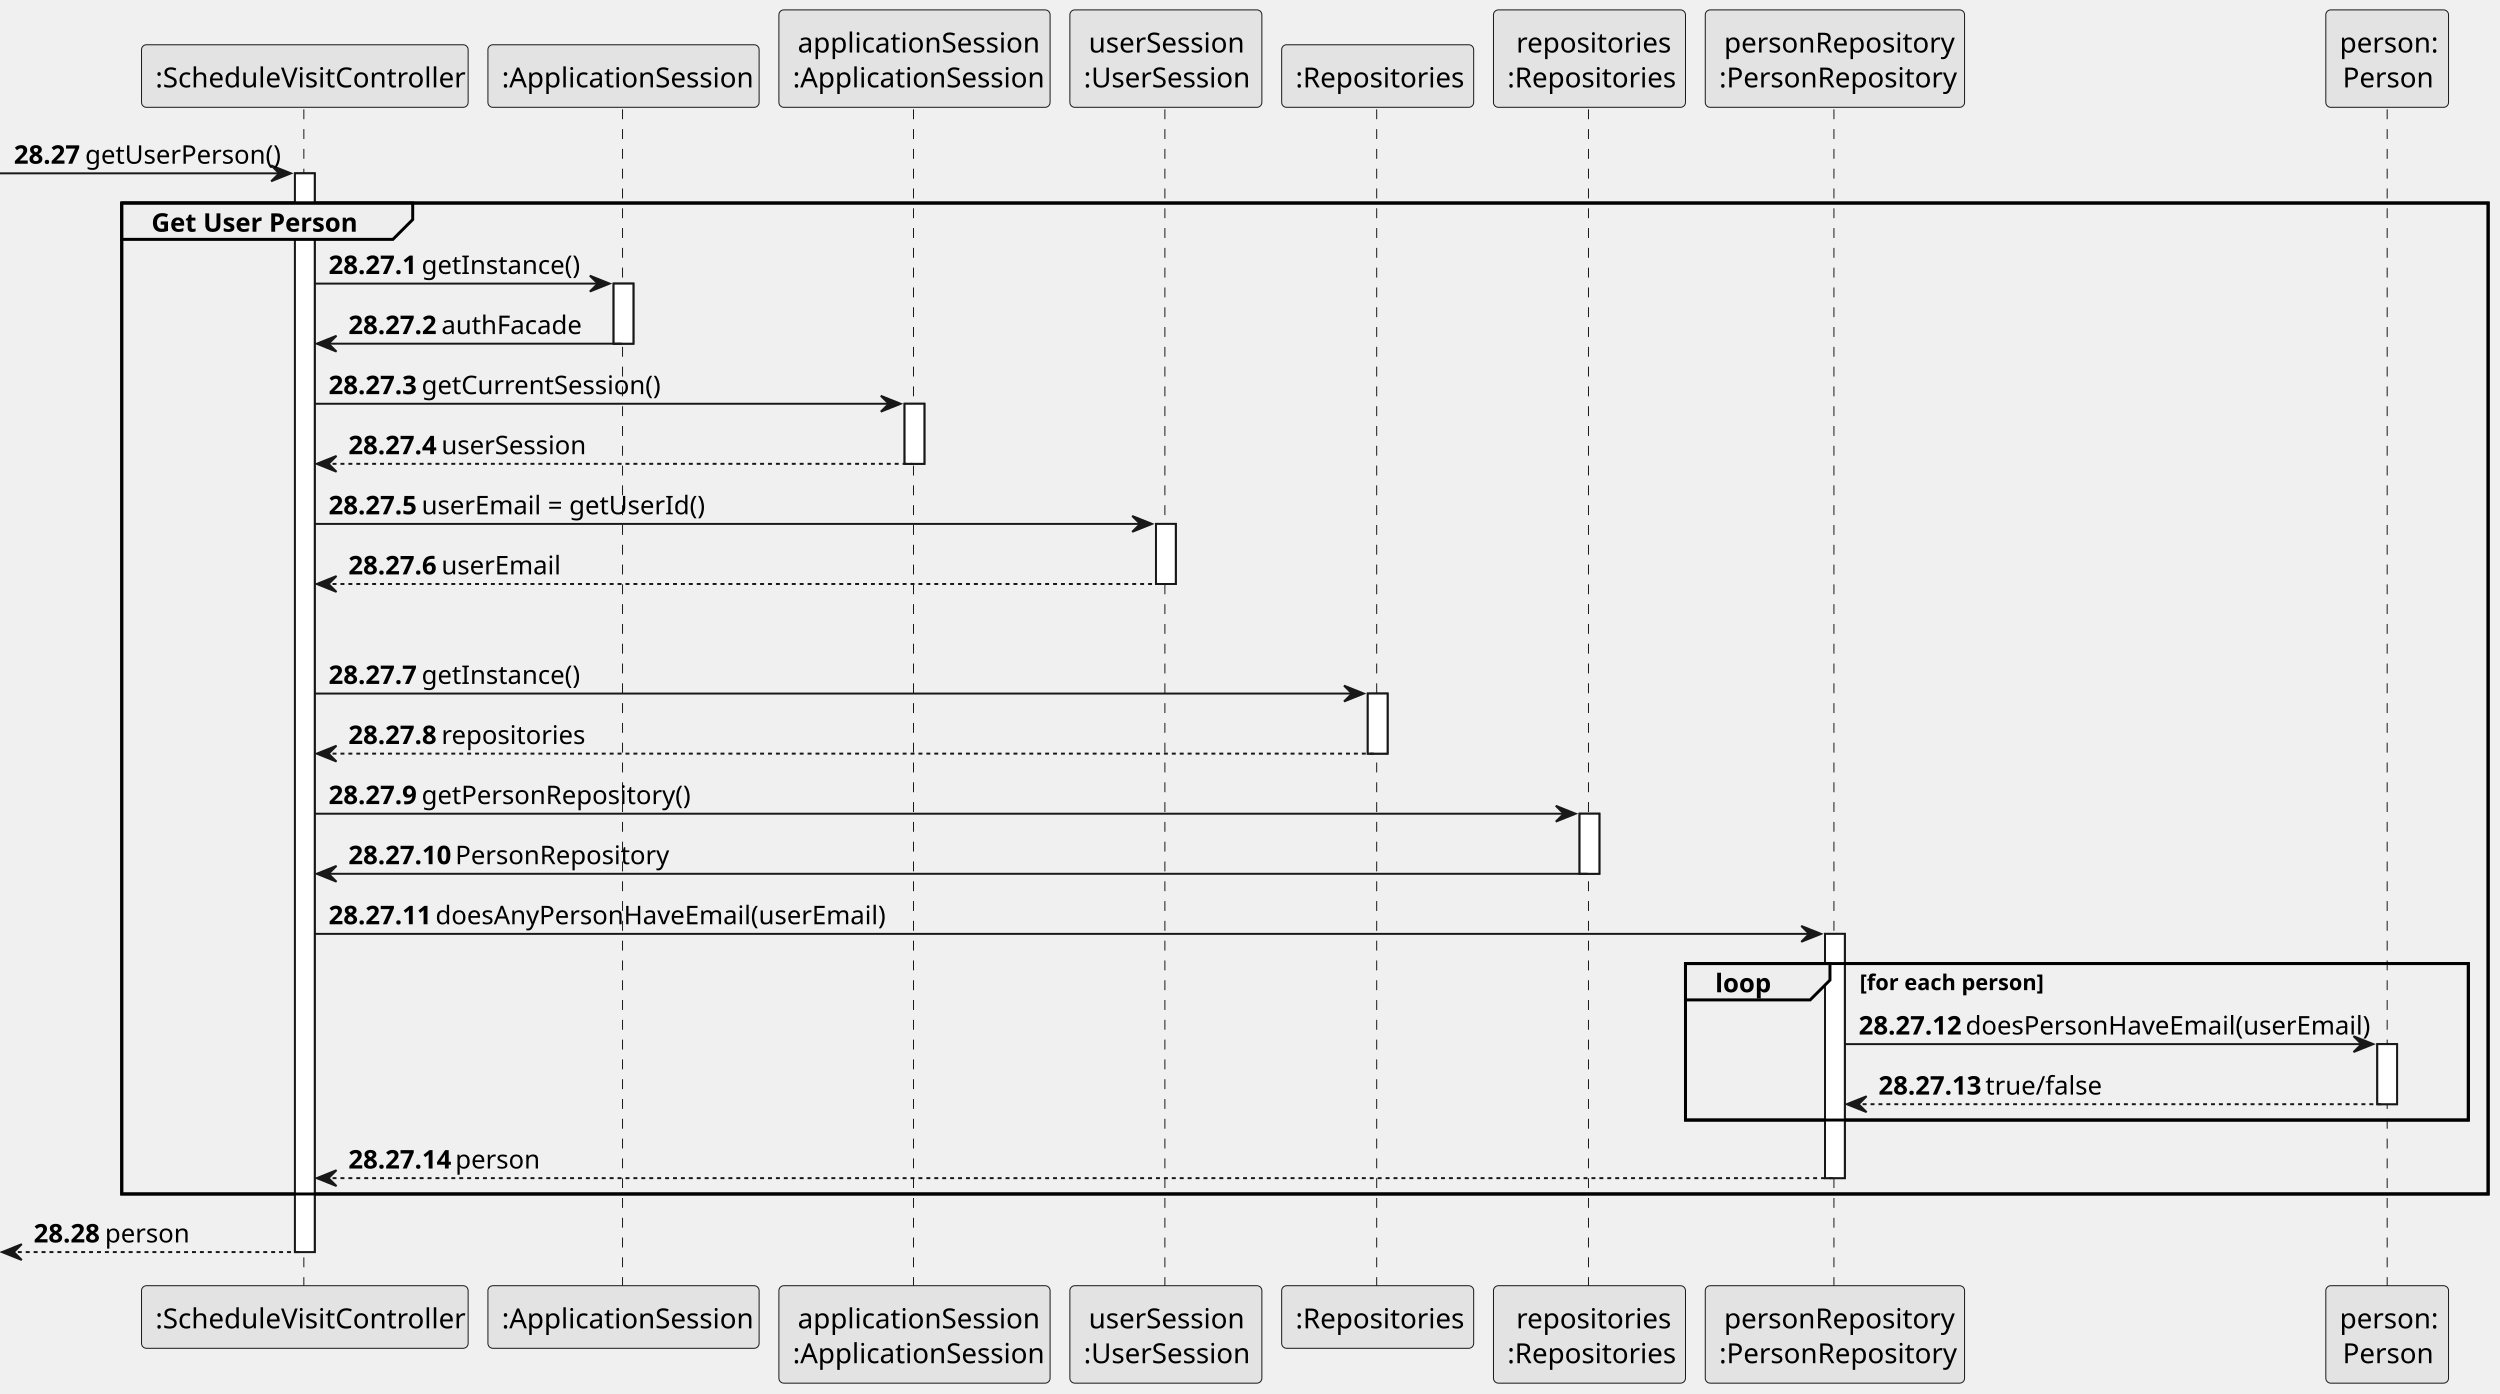
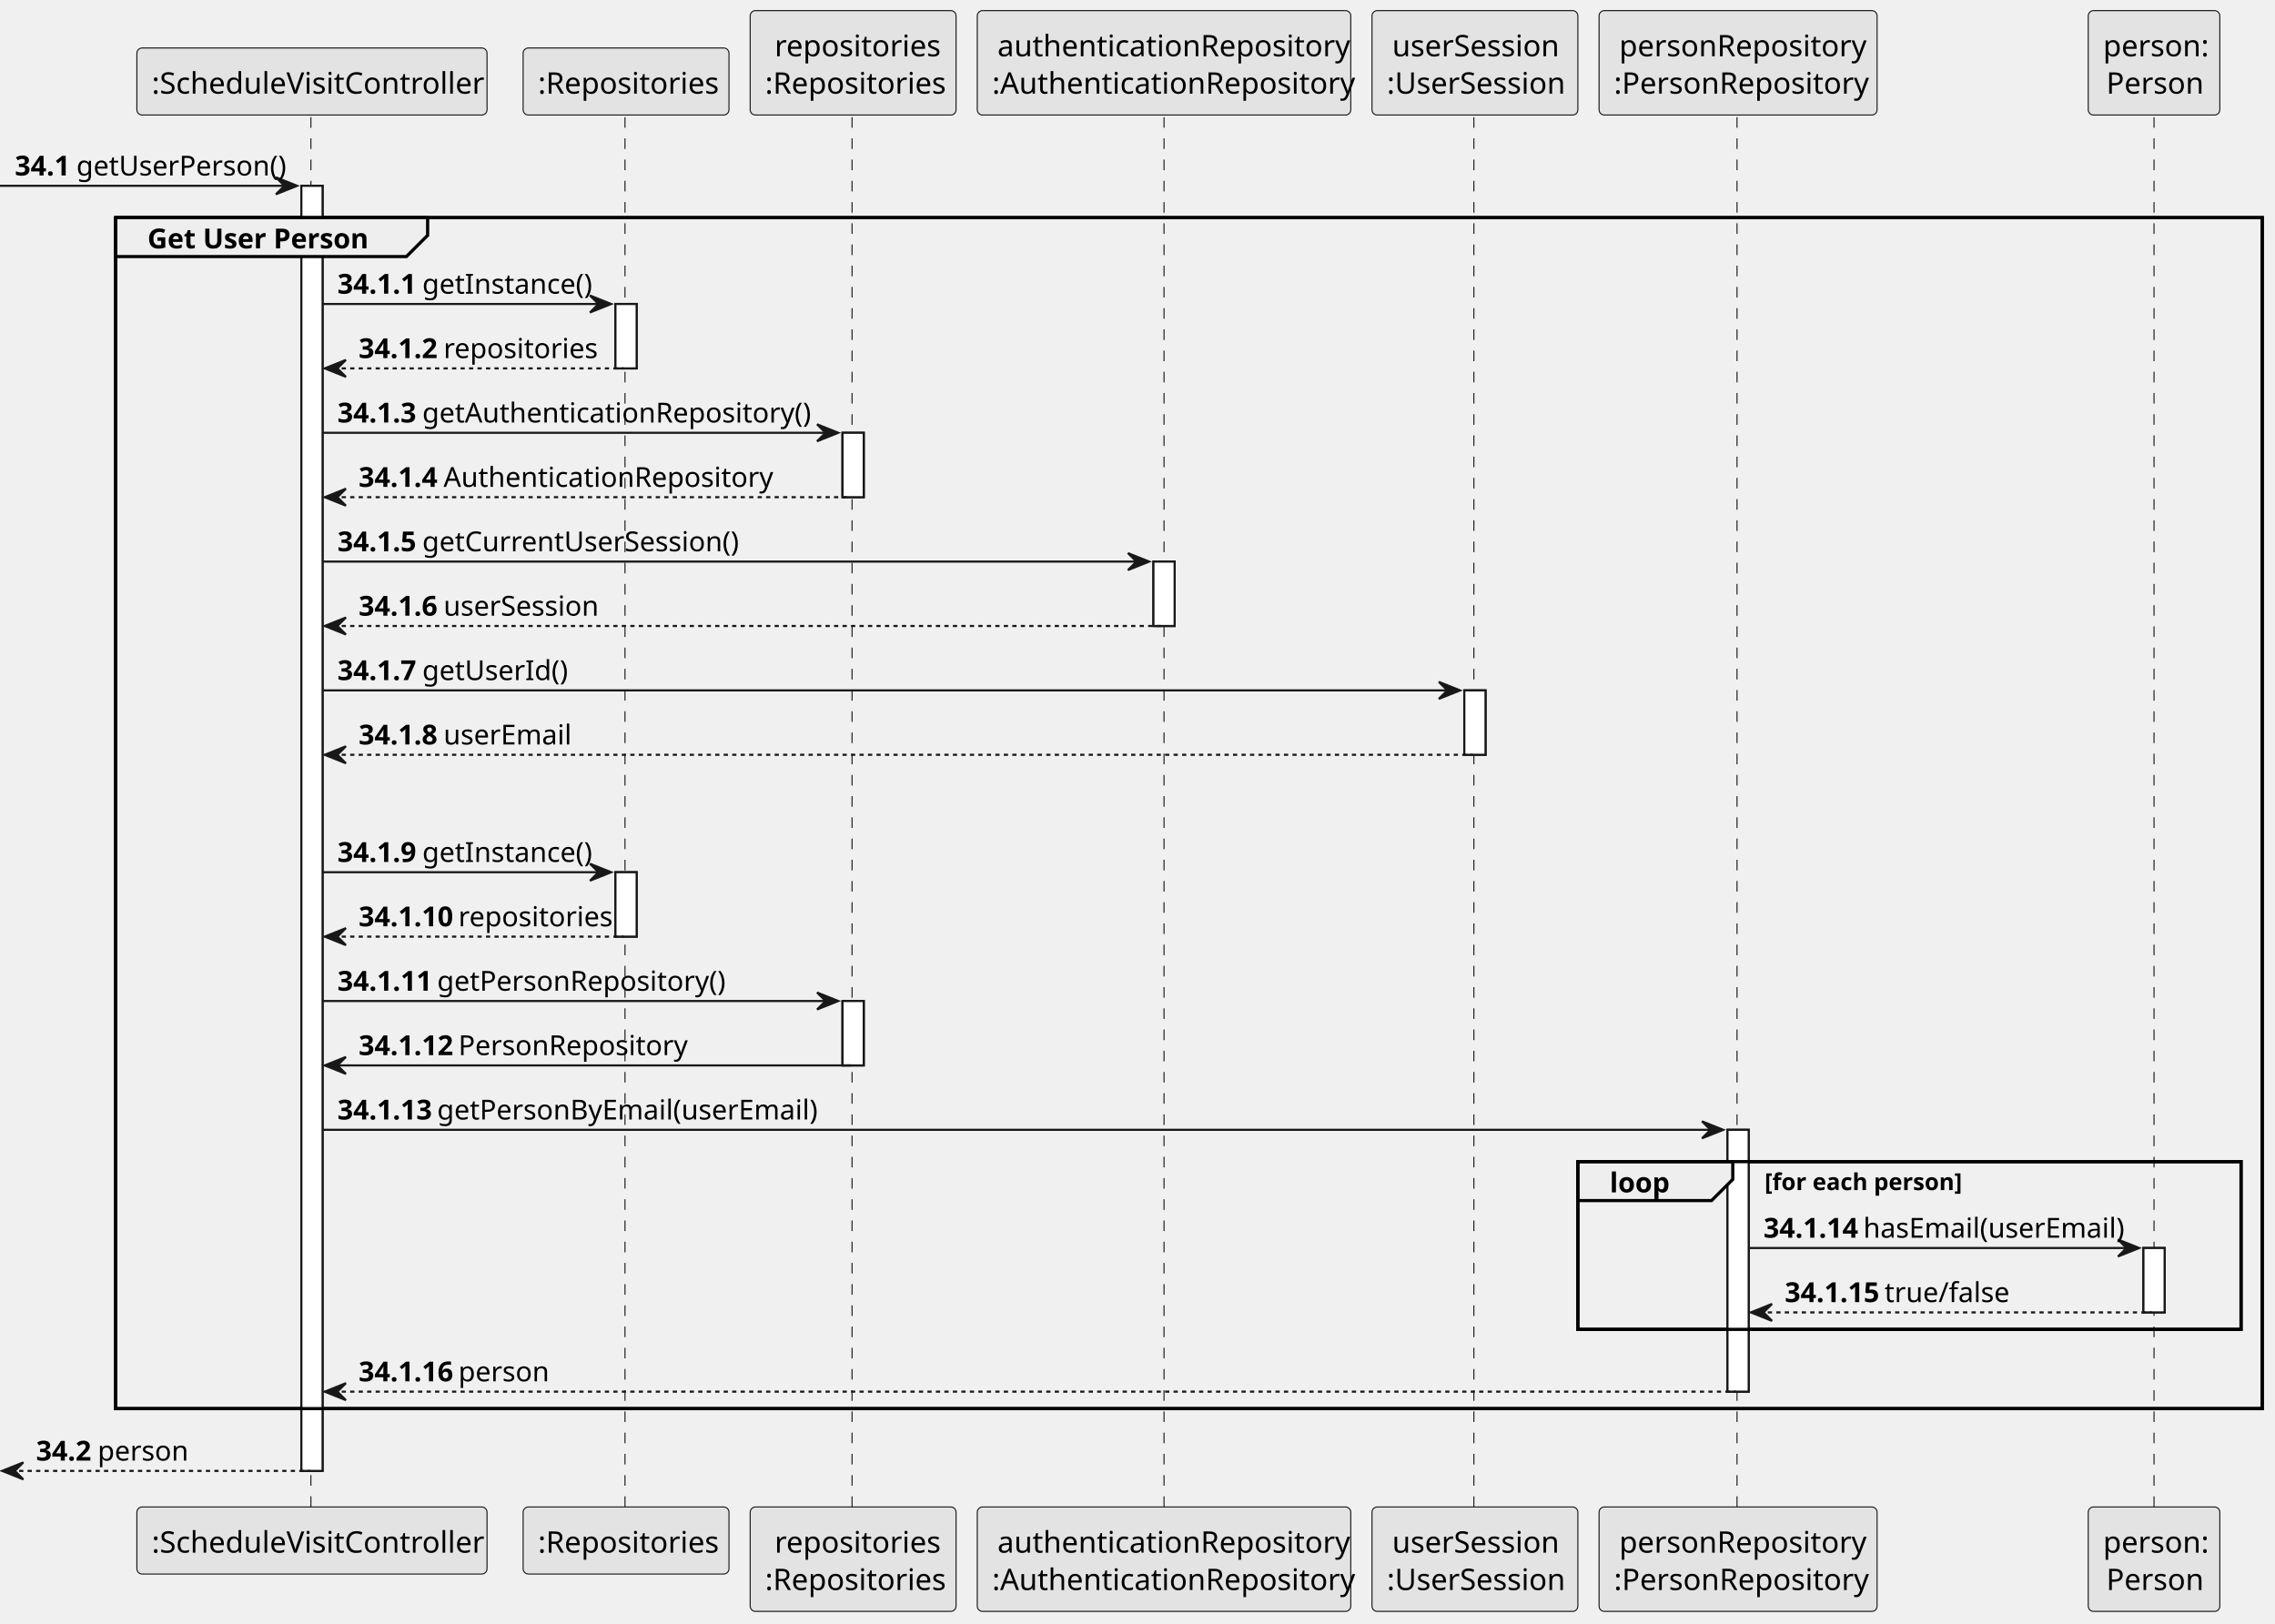
- <svg xmlns="http://www.w3.org/2000/svg" contentStyleType="text/css" height="704px" preserveAspectRatio="none" style="width:1263px;height:704px;background:#FFFFFF;" version="1.1" viewBox="0 0 1263 704" width="1263px" zoomAndPan="magnify">
+ <svg xmlns="http://www.w3.org/2000/svg" contentStyleType="text/css" height="765px" preserveAspectRatio="none" style="width:1072px;height:765px;background:#FFFFFF;" version="1.1" viewBox="0 0 1072 765" width="1072px" zoomAndPan="magnify">
  <defs />
  <g>
-     <rect fill="#FFFFFF" height="544.977" style="stroke:#181818;stroke-width:1.0;" width="10" x="149" y="87.57" />
-     <rect fill="#FFFFFF" height="30.352" style="stroke:#181818;stroke-width:1.0;" width="10" x="310" y="143.273" />
-     <rect fill="#FFFFFF" height="30.352" style="stroke:#181818;stroke-width:1.0;" width="10" x="457" y="203.977" />
-     <rect fill="#FFFFFF" height="30.352" style="stroke:#181818;stroke-width:1.0;" width="10" x="584" y="264.68" />
-     <rect fill="#FFFFFF" height="30.352" style="stroke:#181818;stroke-width:1.0;" width="10" x="691" y="350.383" />
-     <rect fill="#FFFFFF" height="30.352" style="stroke:#181818;stroke-width:1.0;" width="10" x="798" y="411.086" />
-     <rect fill="#FFFFFF" height="123.406" style="stroke:#181818;stroke-width:1.0;" width="10" x="922" y="471.789" />
-     <rect fill="#FFFFFF" height="30.352" style="stroke:#181818;stroke-width:1.0;" width="10" x="1201" y="527.492" />
-     <rect fill="none" height="500.625" style="stroke:#000000;stroke-width:1.5;" width="1195.5" x="61.5" y="102.57" />
-     <rect fill="none" height="79.055" style="stroke:#000000;stroke-width:1.5;" width="395.5" x="851.5" y="486.789" />
-     <line style="stroke:#181818;stroke-width:0.5;stroke-dasharray:5.0,5.0;" x1="153.5" x2="153.5" y1="55.219" y2="650.547" />
-     <line style="stroke:#181818;stroke-width:0.5;stroke-dasharray:5.0,5.0;" x1="314.5" x2="314.5" y1="55.219" y2="650.547" />
-     <line style="stroke:#181818;stroke-width:0.5;stroke-dasharray:5.0,5.0;" x1="461.5" x2="461.5" y1="55.219" y2="650.547" />
-     <line style="stroke:#181818;stroke-width:0.5;stroke-dasharray:5.0,5.0;" x1="588.5" x2="588.5" y1="55.219" y2="650.547" />
-     <line style="stroke:#181818;stroke-width:0.5;stroke-dasharray:5.0,5.0;" x1="695.5" x2="695.5" y1="55.219" y2="650.547" />
-     <line style="stroke:#181818;stroke-width:0.5;stroke-dasharray:5.0,5.0;" x1="802.5" x2="802.5" y1="55.219" y2="650.547" />
-     <line style="stroke:#181818;stroke-width:0.5;stroke-dasharray:5.0,5.0;" x1="926.5" x2="926.5" y1="55.219" y2="650.547" />
-     <line style="stroke:#181818;stroke-width:0.5;stroke-dasharray:5.0,5.0;" x1="1206" x2="1206" y1="55.219" y2="650.547" />
-     <rect fill="#E3E3E3" height="31.609" rx="2.5" ry="2.5" style="stroke:#181818;stroke-width:0.5;" width="165" x="71.5" y="22.609" />
-     <text fill="#000000" font-family="sans-serif" font-size="14" lengthAdjust="spacing" textLength="151" x="78.5" y="44.143">:ScheduleVisitController</text>
-     <rect fill="#E3E3E3" height="31.609" rx="2.5" ry="2.5" style="stroke:#181818;stroke-width:0.5;" width="165" x="71.5" y="649.547" />
-     <text fill="#000000" font-family="sans-serif" font-size="14" lengthAdjust="spacing" textLength="151" x="78.5" y="671.08">:ScheduleVisitController</text>
-     <rect fill="#E3E3E3" height="31.609" rx="2.5" ry="2.5" style="stroke:#181818;stroke-width:0.5;" width="137" x="246.5" y="22.609" />
-     <text fill="#000000" font-family="sans-serif" font-size="14" lengthAdjust="spacing" textLength="123" x="253.5" y="44.143">:ApplicationSession</text>
-     <rect fill="#E3E3E3" height="31.609" rx="2.5" ry="2.5" style="stroke:#181818;stroke-width:0.5;" width="137" x="246.5" y="649.547" />
-     <text fill="#000000" font-family="sans-serif" font-size="14" lengthAdjust="spacing" textLength="123" x="253.5" y="671.08">:ApplicationSession</text>
-     <rect fill="#E3E3E3" height="49.219" rx="2.5" ry="2.5" style="stroke:#181818;stroke-width:0.5;" width="137" x="393.5" y="5" />
-     <text fill="#000000" font-family="sans-serif" font-size="14" lengthAdjust="spacing" textLength="118" x="403" y="26.533">applicationSession</text>
-     <text fill="#000000" font-family="sans-serif" font-size="14" lengthAdjust="spacing" textLength="123" x="400.5" y="44.143">:ApplicationSession</text>
-     <rect fill="#E3E3E3" height="49.219" rx="2.5" ry="2.5" style="stroke:#181818;stroke-width:0.5;" width="137" x="393.5" y="649.547" />
-     <text fill="#000000" font-family="sans-serif" font-size="14" lengthAdjust="spacing" textLength="118" x="403" y="671.08">applicationSession</text>
-     <text fill="#000000" font-family="sans-serif" font-size="14" lengthAdjust="spacing" textLength="123" x="400.5" y="688.689">:ApplicationSession</text>
-     <rect fill="#E3E3E3" height="49.219" rx="2.5" ry="2.5" style="stroke:#181818;stroke-width:0.5;" width="97" x="540.5" y="5" />
-     <text fill="#000000" font-family="sans-serif" font-size="14" lengthAdjust="spacing" textLength="78" x="550" y="26.533">userSession</text>
-     <text fill="#000000" font-family="sans-serif" font-size="14" lengthAdjust="spacing" textLength="83" x="547.5" y="44.143">:UserSession</text>
-     <rect fill="#E3E3E3" height="49.219" rx="2.5" ry="2.5" style="stroke:#181818;stroke-width:0.5;" width="97" x="540.5" y="649.547" />
-     <text fill="#000000" font-family="sans-serif" font-size="14" lengthAdjust="spacing" textLength="78" x="550" y="671.08">userSession</text>
-     <text fill="#000000" font-family="sans-serif" font-size="14" lengthAdjust="spacing" textLength="83" x="547.5" y="688.689">:UserSession</text>
-     <rect fill="#E3E3E3" height="31.609" rx="2.5" ry="2.5" style="stroke:#181818;stroke-width:0.5;" width="97" x="647.5" y="22.609" />
-     <text fill="#000000" font-family="sans-serif" font-size="14" lengthAdjust="spacing" textLength="83" x="654.5" y="44.143">:Repositories</text>
-     <rect fill="#E3E3E3" height="31.609" rx="2.5" ry="2.5" style="stroke:#181818;stroke-width:0.5;" width="97" x="647.5" y="649.547" />
-     <text fill="#000000" font-family="sans-serif" font-size="14" lengthAdjust="spacing" textLength="83" x="654.5" y="671.08">:Repositories</text>
-     <rect fill="#E3E3E3" height="49.219" rx="2.5" ry="2.5" style="stroke:#181818;stroke-width:0.5;" width="97" x="754.5" y="5" />
-     <text fill="#000000" font-family="sans-serif" font-size="14" lengthAdjust="spacing" textLength="74" x="766" y="26.533">repositories</text>
-     <text fill="#000000" font-family="sans-serif" font-size="14" lengthAdjust="spacing" textLength="83" x="761.5" y="44.143">:Repositories</text>
-     <rect fill="#E3E3E3" height="49.219" rx="2.5" ry="2.5" style="stroke:#181818;stroke-width:0.5;" width="97" x="754.5" y="649.547" />
-     <text fill="#000000" font-family="sans-serif" font-size="14" lengthAdjust="spacing" textLength="74" x="766" y="671.08">repositories</text>
-     <text fill="#000000" font-family="sans-serif" font-size="14" lengthAdjust="spacing" textLength="83" x="761.5" y="688.689">:Repositories</text>
-     <rect fill="#E3E3E3" height="49.219" rx="2.5" ry="2.5" style="stroke:#181818;stroke-width:0.5;" width="131" x="861.5" y="5" />
-     <text fill="#000000" font-family="sans-serif" font-size="14" lengthAdjust="spacing" textLength="112" x="871" y="26.533">personRepository</text>
-     <text fill="#000000" font-family="sans-serif" font-size="14" lengthAdjust="spacing" textLength="117" x="868.5" y="44.143">:PersonRepository</text>
-     <rect fill="#E3E3E3" height="49.219" rx="2.5" ry="2.5" style="stroke:#181818;stroke-width:0.5;" width="131" x="861.5" y="649.547" />
-     <text fill="#000000" font-family="sans-serif" font-size="14" lengthAdjust="spacing" textLength="112" x="871" y="671.08">personRepository</text>
-     <text fill="#000000" font-family="sans-serif" font-size="14" lengthAdjust="spacing" textLength="117" x="868.5" y="688.689">:PersonRepository</text>
-     <rect fill="#E3E3E3" height="49.219" rx="2.5" ry="2.5" style="stroke:#181818;stroke-width:0.5;" width="62" x="1175" y="5" />
-     <text fill="#000000" font-family="sans-serif" font-size="14" lengthAdjust="spacing" textLength="48" x="1182" y="26.533">person:</text>
-     <text fill="#000000" font-family="sans-serif" font-size="14" lengthAdjust="spacing" textLength="45" x="1183.5" y="44.143">Person</text>
-     <rect fill="#E3E3E3" height="49.219" rx="2.5" ry="2.5" style="stroke:#181818;stroke-width:0.5;" width="62" x="1175" y="649.547" />
-     <text fill="#000000" font-family="sans-serif" font-size="14" lengthAdjust="spacing" textLength="48" x="1182" y="671.08">person:</text>
-     <text fill="#000000" font-family="sans-serif" font-size="14" lengthAdjust="spacing" textLength="45" x="1183.5" y="688.689">Person</text>
-     <rect fill="#FFFFFF" height="544.977" style="stroke:#181818;stroke-width:1.0;" width="10" x="149" y="87.57" />
-     <rect fill="#FFFFFF" height="30.352" style="stroke:#181818;stroke-width:1.0;" width="10" x="310" y="143.273" />
-     <rect fill="#FFFFFF" height="30.352" style="stroke:#181818;stroke-width:1.0;" width="10" x="457" y="203.977" />
-     <rect fill="#FFFFFF" height="30.352" style="stroke:#181818;stroke-width:1.0;" width="10" x="584" y="264.68" />
-     <rect fill="#FFFFFF" height="30.352" style="stroke:#181818;stroke-width:1.0;" width="10" x="691" y="350.383" />
-     <rect fill="#FFFFFF" height="30.352" style="stroke:#181818;stroke-width:1.0;" width="10" x="798" y="411.086" />
-     <rect fill="#FFFFFF" height="123.406" style="stroke:#181818;stroke-width:1.0;" width="10" x="922" y="471.789" />
-     <rect fill="#FFFFFF" height="30.352" style="stroke:#181818;stroke-width:1.0;" width="10" x="1201" y="527.492" />
-     <polygon fill="#181818" points="137,83.57,147,87.57,137,91.57,141,87.57" style="stroke:#181818;stroke-width:1.0;" />
-     <line style="stroke:#181818;stroke-width:1.0;" x1="0" x2="143" y1="87.57" y2="87.57" />
-     <text fill="#000000" font-family="sans-serif" font-size="13" font-weight="bold" lengthAdjust="spacing" textLength="32" x="7" y="82.714">28.27</text>
-     <text fill="#000000" font-family="sans-serif" font-size="13" lengthAdjust="spacing" textLength="94" x="43" y="82.714">getUserPerson()</text>
-     <path d="M61.5,102.57 L208.5,102.57 L208.5,110.922 L198.5,120.922 L61.5,120.922 L61.5,102.57 " fill="#EEEEEE" style="stroke:#000000;stroke-width:1.5;" />
-     <rect fill="none" height="500.625" style="stroke:#000000;stroke-width:1.5;" width="1195.5" x="61.5" y="102.57" />
-     <text fill="#000000" font-family="sans-serif" font-size="13" font-weight="bold" lengthAdjust="spacing" textLength="102" x="76.5" y="117.065">Get User Person</text>
-     <polygon fill="#181818" points="298,139.273,308,143.273,298,147.273,302,143.273" style="stroke:#181818;stroke-width:1.0;" />
-     <line style="stroke:#181818;stroke-width:1.0;" x1="159" x2="304" y1="143.273" y2="143.273" />
-     <text fill="#000000" font-family="sans-serif" font-size="13" font-weight="bold" lengthAdjust="spacing" textLength="43" x="166" y="138.417">28.27.1</text>
-     <text fill="#000000" font-family="sans-serif" font-size="13" lengthAdjust="spacing" textLength="75" x="213" y="138.417">getInstance()</text>
-     <polygon fill="#181818" points="170,169.625,160,173.625,170,177.625,166,173.625" style="stroke:#181818;stroke-width:1.0;" />
-     <line style="stroke:#181818;stroke-width:1.0;" x1="164" x2="314" y1="173.625" y2="173.625" />
-     <text fill="#000000" font-family="sans-serif" font-size="13" font-weight="bold" lengthAdjust="spacing" textLength="43" x="176" y="168.769">28.27.2</text>
-     <text fill="#000000" font-family="sans-serif" font-size="13" lengthAdjust="spacing" textLength="68" x="223" y="168.769">authFacade</text>
-     <polygon fill="#181818" points="445,199.977,455,203.977,445,207.977,449,203.977" style="stroke:#181818;stroke-width:1.0;" />
-     <line style="stroke:#181818;stroke-width:1.0;" x1="159" x2="451" y1="203.977" y2="203.977" />
-     <text fill="#000000" font-family="sans-serif" font-size="13" font-weight="bold" lengthAdjust="spacing" textLength="43" x="166" y="199.12">28.27.3</text>
-     <text fill="#000000" font-family="sans-serif" font-size="13" lengthAdjust="spacing" textLength="115" x="213" y="199.12">getCurrentSession()</text>
-     <polygon fill="#181818" points="170,230.328,160,234.328,170,238.328,166,234.328" style="stroke:#181818;stroke-width:1.0;" />
-     <line style="stroke:#181818;stroke-width:1.0;stroke-dasharray:2.0,2.0;" x1="164" x2="461" y1="234.328" y2="234.328" />
-     <text fill="#000000" font-family="sans-serif" font-size="13" font-weight="bold" lengthAdjust="spacing" textLength="43" x="176" y="229.472">28.27.4</text>
-     <text fill="#000000" font-family="sans-serif" font-size="13" lengthAdjust="spacing" textLength="72" x="223" y="229.472">userSession</text>
-     <polygon fill="#181818" points="572,260.68,582,264.68,572,268.68,576,264.68" style="stroke:#181818;stroke-width:1.0;" />
-     <line style="stroke:#181818;stroke-width:1.0;" x1="159" x2="578" y1="264.68" y2="264.68" />
-     <text fill="#000000" font-family="sans-serif" font-size="13" font-weight="bold" lengthAdjust="spacing" textLength="43" x="166" y="259.823">28.27.5</text>
-     <text fill="#000000" font-family="sans-serif" font-size="13" lengthAdjust="spacing" textLength="137" x="213" y="259.823">userEmail = getUserId()</text>
-     <polygon fill="#181818" points="170,291.031,160,295.031,170,299.031,166,295.031" style="stroke:#181818;stroke-width:1.0;" />
-     <line style="stroke:#181818;stroke-width:1.0;stroke-dasharray:2.0,2.0;" x1="164" x2="588" y1="295.031" y2="295.031" />
-     <text fill="#000000" font-family="sans-serif" font-size="13" font-weight="bold" lengthAdjust="spacing" textLength="43" x="176" y="290.175">28.27.6</text>
-     <text fill="#000000" font-family="sans-serif" font-size="13" lengthAdjust="spacing" textLength="58" x="223" y="290.175">userEmail</text>
-     <polygon fill="#181818" points="679,346.383,689,350.383,679,354.383,683,350.383" style="stroke:#181818;stroke-width:1.0;" />
-     <line style="stroke:#181818;stroke-width:1.0;" x1="159" x2="685" y1="350.383" y2="350.383" />
-     <text fill="#000000" font-family="sans-serif" font-size="13" font-weight="bold" lengthAdjust="spacing" textLength="43" x="166" y="345.526">28.27.7</text>
-     <text fill="#000000" font-family="sans-serif" font-size="13" lengthAdjust="spacing" textLength="75" x="213" y="345.526">getInstance()</text>
-     <polygon fill="#181818" points="170,376.734,160,380.734,170,384.734,166,380.734" style="stroke:#181818;stroke-width:1.0;" />
-     <line style="stroke:#181818;stroke-width:1.0;stroke-dasharray:2.0,2.0;" x1="164" x2="695" y1="380.734" y2="380.734" />
-     <text fill="#000000" font-family="sans-serif" font-size="13" font-weight="bold" lengthAdjust="spacing" textLength="43" x="176" y="375.878">28.27.8</text>
-     <text fill="#000000" font-family="sans-serif" font-size="13" lengthAdjust="spacing" textLength="67" x="223" y="375.878">repositories</text>
-     <polygon fill="#181818" points="786,407.086,796,411.086,786,415.086,790,411.086" style="stroke:#181818;stroke-width:1.0;" />
-     <line style="stroke:#181818;stroke-width:1.0;" x1="159" x2="792" y1="411.086" y2="411.086" />
-     <text fill="#000000" font-family="sans-serif" font-size="13" font-weight="bold" lengthAdjust="spacing" textLength="43" x="166" y="406.229">28.27.9</text>
-     <text fill="#000000" font-family="sans-serif" font-size="13" lengthAdjust="spacing" textLength="129" x="213" y="406.229">getPersonRepository()</text>
-     <polygon fill="#181818" points="170,437.438,160,441.438,170,445.438,166,441.438" style="stroke:#181818;stroke-width:1.0;" />
-     <line style="stroke:#181818;stroke-width:1.0;" x1="164" x2="802" y1="441.438" y2="441.438" />
-     <text fill="#000000" font-family="sans-serif" font-size="13" font-weight="bold" lengthAdjust="spacing" textLength="50" x="176" y="436.581">28.27.10</text>
-     <text fill="#000000" font-family="sans-serif" font-size="13" lengthAdjust="spacing" textLength="103" x="230" y="436.581">PersonRepository</text>
-     <polygon fill="#181818" points="910,467.789,920,471.789,910,475.789,914,471.789" style="stroke:#181818;stroke-width:1.0;" />
-     <line style="stroke:#181818;stroke-width:1.0;" x1="159" x2="916" y1="471.789" y2="471.789" />
-     <text fill="#000000" font-family="sans-serif" font-size="13" font-weight="bold" lengthAdjust="spacing" textLength="50" x="166" y="466.933">28.27.11</text>
-     <text fill="#000000" font-family="sans-serif" font-size="13" lengthAdjust="spacing" textLength="219" x="220" y="466.933">doesAnyPersonHaveEmail(userEmail)</text>
-     <path d="M851.5,486.789 L924.5,486.789 L924.5,495.141 L914.5,505.141 L851.5,505.141 L851.5,486.789 " fill="#EEEEEE" style="stroke:#000000;stroke-width:1.5;" />
-     <rect fill="none" height="79.055" style="stroke:#000000;stroke-width:1.5;" width="395.5" x="851.5" y="486.789" />
-     <text fill="#000000" font-family="sans-serif" font-size="13" font-weight="bold" lengthAdjust="spacing" textLength="28" x="866.5" y="501.284">loop</text>
-     <text fill="#000000" font-family="sans-serif" font-size="11" font-weight="bold" lengthAdjust="spacing" textLength="96" x="939.5" y="500.208">[for each person]</text>
-     <polygon fill="#181818" points="1189,523.492,1199,527.492,1189,531.492,1193,527.492" style="stroke:#181818;stroke-width:1.0;" />
-     <line style="stroke:#181818;stroke-width:1.0;" x1="932" x2="1195" y1="527.492" y2="527.492" />
-     <text fill="#000000" font-family="sans-serif" font-size="13" font-weight="bold" lengthAdjust="spacing" textLength="50" x="939" y="522.636">28.27.12</text>
-     <text fill="#000000" font-family="sans-serif" font-size="13" lengthAdjust="spacing" textLength="196" x="993" y="522.636">doesPersonHaveEmail(userEmail)</text>
-     <polygon fill="#181818" points="943,553.844,933,557.844,943,561.844,939,557.844" style="stroke:#181818;stroke-width:1.0;" />
-     <line style="stroke:#181818;stroke-width:1.0;stroke-dasharray:2.0,2.0;" x1="937" x2="1205" y1="557.844" y2="557.844" />
-     <text fill="#000000" font-family="sans-serif" font-size="13" font-weight="bold" lengthAdjust="spacing" textLength="50" x="949" y="552.987">28.27.13</text>
-     <text fill="#000000" font-family="sans-serif" font-size="13" lengthAdjust="spacing" textLength="53" x="1003" y="552.987">true/false</text>
-     <polygon fill="#181818" points="170,591.195,160,595.195,170,599.195,166,595.195" style="stroke:#181818;stroke-width:1.0;" />
-     <line style="stroke:#181818;stroke-width:1.0;stroke-dasharray:2.0,2.0;" x1="164" x2="926" y1="595.195" y2="595.195" />
-     <text fill="#000000" font-family="sans-serif" font-size="13" font-weight="bold" lengthAdjust="spacing" textLength="50" x="176" y="590.339">28.27.14</text>
-     <text fill="#000000" font-family="sans-serif" font-size="13" lengthAdjust="spacing" textLength="39" x="230" y="590.339">person</text>
-     <polygon fill="#181818" points="11,628.547,1,632.547,11,636.547,7,632.547" style="stroke:#181818;stroke-width:1.0;" />
-     <line style="stroke:#181818;stroke-width:1.0;stroke-dasharray:2.0,2.0;" x1="5" x2="153" y1="632.547" y2="632.547" />
-     <text fill="#000000" font-family="sans-serif" font-size="13" font-weight="bold" lengthAdjust="spacing" textLength="32" x="17" y="627.69">28.28</text>
-     <text fill="#000000" font-family="sans-serif" font-size="13" lengthAdjust="spacing" textLength="39" x="53" y="627.69">person</text>
+     <rect fill="#FFFFFF" height="605.68" style="stroke:#181818;stroke-width:1.0;" width="10" x="142" y="87.57" />
+     <rect fill="#FFFFFF" height="30.352" style="stroke:#181818;stroke-width:1.0;" width="10" x="290" y="143.273" />
+     <rect fill="#FFFFFF" height="30.352" style="stroke:#181818;stroke-width:1.0;" width="10" x="290" y="411.086" />
+     <rect fill="#FFFFFF" height="30.352" style="stroke:#181818;stroke-width:1.0;" width="10" x="397" y="203.977" />
+     <rect fill="#FFFFFF" height="30.352" style="stroke:#181818;stroke-width:1.0;" width="10" x="397" y="471.789" />
+     <rect fill="#FFFFFF" height="30.352" style="stroke:#181818;stroke-width:1.0;" width="10" x="543.5" y="264.68" />
+     <rect fill="#FFFFFF" height="30.352" style="stroke:#181818;stroke-width:1.0;" width="10" x="690" y="325.383" />
+     <rect fill="#FFFFFF" height="123.406" style="stroke:#181818;stroke-width:1.0;" width="10" x="814" y="532.492" />
+     <rect fill="#FFFFFF" height="30.352" style="stroke:#181818;stroke-width:1.0;" width="10" x="1010" y="588.195" />
+     <rect fill="none" height="561.328" style="stroke:#000000;stroke-width:1.5;" width="1011.5" x="54.5" y="102.57" />
+     <rect fill="none" height="79.055" style="stroke:#000000;stroke-width:1.5;" width="312.5" x="743.5" y="547.492" />
+     <line style="stroke:#181818;stroke-width:0.5;stroke-dasharray:5.0,5.0;" x1="146.5" x2="146.5" y1="55.219" y2="711.25" />
+     <line style="stroke:#181818;stroke-width:0.5;stroke-dasharray:5.0,5.0;" x1="294.5" x2="294.5" y1="55.219" y2="711.25" />
+     <line style="stroke:#181818;stroke-width:0.5;stroke-dasharray:5.0,5.0;" x1="401.5" x2="401.5" y1="55.219" y2="711.25" />
+     <line style="stroke:#181818;stroke-width:0.5;stroke-dasharray:5.0,5.0;" x1="548.5" x2="548.5" y1="55.219" y2="711.25" />
+     <line style="stroke:#181818;stroke-width:0.5;stroke-dasharray:5.0,5.0;" x1="694.5" x2="694.5" y1="55.219" y2="711.25" />
+     <line style="stroke:#181818;stroke-width:0.5;stroke-dasharray:5.0,5.0;" x1="818.5" x2="818.5" y1="55.219" y2="711.25" />
+     <line style="stroke:#181818;stroke-width:0.5;stroke-dasharray:5.0,5.0;" x1="1015" x2="1015" y1="55.219" y2="711.25" />
+     <rect fill="#E3E3E3" height="31.609" rx="2.5" ry="2.5" style="stroke:#181818;stroke-width:0.5;" width="165" x="64.5" y="22.609" />
+     <text fill="#000000" font-family="sans-serif" font-size="14" lengthAdjust="spacing" textLength="151" x="71.5" y="44.143">:ScheduleVisitController</text>
+     <rect fill="#E3E3E3" height="31.609" rx="2.5" ry="2.5" style="stroke:#181818;stroke-width:0.5;" width="165" x="64.5" y="710.25" />
+     <text fill="#000000" font-family="sans-serif" font-size="14" lengthAdjust="spacing" textLength="151" x="71.5" y="731.783">:ScheduleVisitController</text>
+     <rect fill="#E3E3E3" height="31.609" rx="2.5" ry="2.5" style="stroke:#181818;stroke-width:0.5;" width="97" x="246.5" y="22.609" />
+     <text fill="#000000" font-family="sans-serif" font-size="14" lengthAdjust="spacing" textLength="83" x="253.5" y="44.143">:Repositories</text>
+     <rect fill="#E3E3E3" height="31.609" rx="2.5" ry="2.5" style="stroke:#181818;stroke-width:0.5;" width="97" x="246.5" y="710.25" />
+     <text fill="#000000" font-family="sans-serif" font-size="14" lengthAdjust="spacing" textLength="83" x="253.5" y="731.783">:Repositories</text>
+     <rect fill="#E3E3E3" height="49.219" rx="2.5" ry="2.5" style="stroke:#181818;stroke-width:0.5;" width="97" x="353.5" y="5" />
+     <text fill="#000000" font-family="sans-serif" font-size="14" lengthAdjust="spacing" textLength="74" x="365" y="26.533">repositories</text>
+     <text fill="#000000" font-family="sans-serif" font-size="14" lengthAdjust="spacing" textLength="83" x="360.5" y="44.143">:Repositories</text>
+     <rect fill="#E3E3E3" height="49.219" rx="2.5" ry="2.5" style="stroke:#181818;stroke-width:0.5;" width="97" x="353.5" y="710.25" />
+     <text fill="#000000" font-family="sans-serif" font-size="14" lengthAdjust="spacing" textLength="74" x="365" y="731.783">repositories</text>
+     <text fill="#000000" font-family="sans-serif" font-size="14" lengthAdjust="spacing" textLength="83" x="360.5" y="749.393">:Repositories</text>
+     <rect fill="#E3E3E3" height="49.219" rx="2.5" ry="2.5" style="stroke:#181818;stroke-width:0.5;" width="176" x="460.5" y="5" />
+     <text fill="#000000" font-family="sans-serif" font-size="14" lengthAdjust="spacing" textLength="157" x="470" y="26.533">authenticationRepository</text>
+     <text fill="#000000" font-family="sans-serif" font-size="14" lengthAdjust="spacing" textLength="162" x="467.5" y="44.143">:AuthenticationRepository</text>
+     <rect fill="#E3E3E3" height="49.219" rx="2.5" ry="2.5" style="stroke:#181818;stroke-width:0.5;" width="176" x="460.5" y="710.25" />
+     <text fill="#000000" font-family="sans-serif" font-size="14" lengthAdjust="spacing" textLength="157" x="470" y="731.783">authenticationRepository</text>
+     <text fill="#000000" font-family="sans-serif" font-size="14" lengthAdjust="spacing" textLength="162" x="467.5" y="749.393">:AuthenticationRepository</text>
+     <rect fill="#E3E3E3" height="49.219" rx="2.5" ry="2.5" style="stroke:#181818;stroke-width:0.5;" width="97" x="646.5" y="5" />
+     <text fill="#000000" font-family="sans-serif" font-size="14" lengthAdjust="spacing" textLength="78" x="656" y="26.533">userSession</text>
+     <text fill="#000000" font-family="sans-serif" font-size="14" lengthAdjust="spacing" textLength="83" x="653.5" y="44.143">:UserSession</text>
+     <rect fill="#E3E3E3" height="49.219" rx="2.5" ry="2.5" style="stroke:#181818;stroke-width:0.5;" width="97" x="646.5" y="710.25" />
+     <text fill="#000000" font-family="sans-serif" font-size="14" lengthAdjust="spacing" textLength="78" x="656" y="731.783">userSession</text>
+     <text fill="#000000" font-family="sans-serif" font-size="14" lengthAdjust="spacing" textLength="83" x="653.5" y="749.393">:UserSession</text>
+     <rect fill="#E3E3E3" height="49.219" rx="2.5" ry="2.5" style="stroke:#181818;stroke-width:0.5;" width="131" x="753.5" y="5" />
+     <text fill="#000000" font-family="sans-serif" font-size="14" lengthAdjust="spacing" textLength="112" x="763" y="26.533">personRepository</text>
+     <text fill="#000000" font-family="sans-serif" font-size="14" lengthAdjust="spacing" textLength="117" x="760.5" y="44.143">:PersonRepository</text>
+     <rect fill="#E3E3E3" height="49.219" rx="2.5" ry="2.5" style="stroke:#181818;stroke-width:0.5;" width="131" x="753.5" y="710.25" />
+     <text fill="#000000" font-family="sans-serif" font-size="14" lengthAdjust="spacing" textLength="112" x="763" y="731.783">personRepository</text>
+     <text fill="#000000" font-family="sans-serif" font-size="14" lengthAdjust="spacing" textLength="117" x="760.5" y="749.393">:PersonRepository</text>
+     <rect fill="#E3E3E3" height="49.219" rx="2.5" ry="2.5" style="stroke:#181818;stroke-width:0.5;" width="62" x="984" y="5" />
+     <text fill="#000000" font-family="sans-serif" font-size="14" lengthAdjust="spacing" textLength="48" x="991" y="26.533">person:</text>
+     <text fill="#000000" font-family="sans-serif" font-size="14" lengthAdjust="spacing" textLength="45" x="992.5" y="44.143">Person</text>
+     <rect fill="#E3E3E3" height="49.219" rx="2.5" ry="2.5" style="stroke:#181818;stroke-width:0.5;" width="62" x="984" y="710.25" />
+     <text fill="#000000" font-family="sans-serif" font-size="14" lengthAdjust="spacing" textLength="48" x="991" y="731.783">person:</text>
+     <text fill="#000000" font-family="sans-serif" font-size="14" lengthAdjust="spacing" textLength="45" x="992.5" y="749.393">Person</text>
+     <rect fill="#FFFFFF" height="605.68" style="stroke:#181818;stroke-width:1.0;" width="10" x="142" y="87.57" />
+     <rect fill="#FFFFFF" height="30.352" style="stroke:#181818;stroke-width:1.0;" width="10" x="290" y="143.273" />
+     <rect fill="#FFFFFF" height="30.352" style="stroke:#181818;stroke-width:1.0;" width="10" x="290" y="411.086" />
+     <rect fill="#FFFFFF" height="30.352" style="stroke:#181818;stroke-width:1.0;" width="10" x="397" y="203.977" />
+     <rect fill="#FFFFFF" height="30.352" style="stroke:#181818;stroke-width:1.0;" width="10" x="397" y="471.789" />
+     <rect fill="#FFFFFF" height="30.352" style="stroke:#181818;stroke-width:1.0;" width="10" x="543.5" y="264.68" />
+     <rect fill="#FFFFFF" height="30.352" style="stroke:#181818;stroke-width:1.0;" width="10" x="690" y="325.383" />
+     <rect fill="#FFFFFF" height="123.406" style="stroke:#181818;stroke-width:1.0;" width="10" x="814" y="532.492" />
+     <rect fill="#FFFFFF" height="30.352" style="stroke:#181818;stroke-width:1.0;" width="10" x="1010" y="588.195" />
+     <polygon fill="#181818" points="130,83.57,140,87.57,130,91.57,134,87.57" style="stroke:#181818;stroke-width:1.0;" />
+     <line style="stroke:#181818;stroke-width:1.0;" x1="0" x2="136" y1="87.57" y2="87.57" />
+     <text fill="#000000" font-family="sans-serif" font-size="13" font-weight="bold" lengthAdjust="spacing" textLength="25" x="7" y="82.714">34.1</text>
+     <text fill="#000000" font-family="sans-serif" font-size="13" lengthAdjust="spacing" textLength="94" x="36" y="82.714">getUserPerson()</text>
+     <path d="M54.5,102.57 L201.5,102.57 L201.5,110.922 L191.5,120.922 L54.5,120.922 L54.5,102.57 " fill="#EEEEEE" style="stroke:#000000;stroke-width:1.5;" />
+     <rect fill="none" height="561.328" style="stroke:#000000;stroke-width:1.5;" width="1011.5" x="54.5" y="102.57" />
+     <text fill="#000000" font-family="sans-serif" font-size="13" font-weight="bold" lengthAdjust="spacing" textLength="102" x="69.5" y="117.065">Get User Person</text>
+     <polygon fill="#181818" points="278,139.273,288,143.273,278,147.273,282,143.273" style="stroke:#181818;stroke-width:1.0;" />
+     <line style="stroke:#181818;stroke-width:1.0;" x1="152" x2="284" y1="143.273" y2="143.273" />
+     <text fill="#000000" font-family="sans-serif" font-size="13" font-weight="bold" lengthAdjust="spacing" textLength="36" x="159" y="138.417">34.1.1</text>
+     <text fill="#000000" font-family="sans-serif" font-size="13" lengthAdjust="spacing" textLength="75" x="199" y="138.417">getInstance()</text>
+     <polygon fill="#181818" points="163,169.625,153,173.625,163,177.625,159,173.625" style="stroke:#181818;stroke-width:1.0;" />
+     <line style="stroke:#181818;stroke-width:1.0;stroke-dasharray:2.0,2.0;" x1="157" x2="294" y1="173.625" y2="173.625" />
+     <text fill="#000000" font-family="sans-serif" font-size="13" font-weight="bold" lengthAdjust="spacing" textLength="36" x="169" y="168.769">34.1.2</text>
+     <text fill="#000000" font-family="sans-serif" font-size="13" lengthAdjust="spacing" textLength="67" x="209" y="168.769">repositories</text>
+     <polygon fill="#181818" points="385,199.977,395,203.977,385,207.977,389,203.977" style="stroke:#181818;stroke-width:1.0;" />
+     <line style="stroke:#181818;stroke-width:1.0;" x1="152" x2="391" y1="203.977" y2="203.977" />
+     <text fill="#000000" font-family="sans-serif" font-size="13" font-weight="bold" lengthAdjust="spacing" textLength="36" x="159" y="199.12">34.1.3</text>
+     <text fill="#000000" font-family="sans-serif" font-size="13" lengthAdjust="spacing" textLength="171" x="199" y="199.12">getAuthenticationRepository()</text>
+     <polygon fill="#181818" points="163,230.328,153,234.328,163,238.328,159,234.328" style="stroke:#181818;stroke-width:1.0;" />
+     <line style="stroke:#181818;stroke-width:1.0;stroke-dasharray:2.0,2.0;" x1="157" x2="401" y1="234.328" y2="234.328" />
+     <text fill="#000000" font-family="sans-serif" font-size="13" font-weight="bold" lengthAdjust="spacing" textLength="36" x="169" y="229.472">34.1.4</text>
+     <text fill="#000000" font-family="sans-serif" font-size="13" lengthAdjust="spacing" textLength="145" x="209" y="229.472">AuthenticationRepository</text>
+     <polygon fill="#181818" points="531.5,260.68,541.5,264.68,531.5,268.68,535.5,264.68" style="stroke:#181818;stroke-width:1.0;" />
+     <line style="stroke:#181818;stroke-width:1.0;" x1="152" x2="537.5" y1="264.68" y2="264.68" />
+     <text fill="#000000" font-family="sans-serif" font-size="13" font-weight="bold" lengthAdjust="spacing" textLength="36" x="159" y="259.823">34.1.5</text>
+     <text fill="#000000" font-family="sans-serif" font-size="13" lengthAdjust="spacing" textLength="142" x="199" y="259.823">getCurrentUserSession()</text>
+     <polygon fill="#181818" points="163,291.031,153,295.031,163,299.031,159,295.031" style="stroke:#181818;stroke-width:1.0;" />
+     <line style="stroke:#181818;stroke-width:1.0;stroke-dasharray:2.0,2.0;" x1="157" x2="547.5" y1="295.031" y2="295.031" />
+     <text fill="#000000" font-family="sans-serif" font-size="13" font-weight="bold" lengthAdjust="spacing" textLength="36" x="169" y="290.175">34.1.6</text>
+     <text fill="#000000" font-family="sans-serif" font-size="13" lengthAdjust="spacing" textLength="72" x="209" y="290.175">userSession</text>
+     <polygon fill="#181818" points="678,321.383,688,325.383,678,329.383,682,325.383" style="stroke:#181818;stroke-width:1.0;" />
+     <line style="stroke:#181818;stroke-width:1.0;" x1="152" x2="684" y1="325.383" y2="325.383" />
+     <text fill="#000000" font-family="sans-serif" font-size="13" font-weight="bold" lengthAdjust="spacing" textLength="36" x="159" y="320.526">34.1.7</text>
+     <text fill="#000000" font-family="sans-serif" font-size="13" lengthAdjust="spacing" textLength="63" x="199" y="320.526">getUserId()</text>
+     <polygon fill="#181818" points="163,351.734,153,355.734,163,359.734,159,355.734" style="stroke:#181818;stroke-width:1.0;" />
+     <line style="stroke:#181818;stroke-width:1.0;stroke-dasharray:2.0,2.0;" x1="157" x2="694" y1="355.734" y2="355.734" />
+     <text fill="#000000" font-family="sans-serif" font-size="13" font-weight="bold" lengthAdjust="spacing" textLength="36" x="169" y="350.878">34.1.8</text>
+     <text fill="#000000" font-family="sans-serif" font-size="13" lengthAdjust="spacing" textLength="58" x="209" y="350.878">userEmail</text>
+     <polygon fill="#181818" points="278,407.086,288,411.086,278,415.086,282,411.086" style="stroke:#181818;stroke-width:1.0;" />
+     <line style="stroke:#181818;stroke-width:1.0;" x1="152" x2="284" y1="411.086" y2="411.086" />
+     <text fill="#000000" font-family="sans-serif" font-size="13" font-weight="bold" lengthAdjust="spacing" textLength="36" x="159" y="406.229">34.1.9</text>
+     <text fill="#000000" font-family="sans-serif" font-size="13" lengthAdjust="spacing" textLength="75" x="199" y="406.229">getInstance()</text>
+     <polygon fill="#181818" points="163,437.438,153,441.438,163,445.438,159,441.438" style="stroke:#181818;stroke-width:1.0;" />
+     <line style="stroke:#181818;stroke-width:1.0;stroke-dasharray:2.0,2.0;" x1="157" x2="294" y1="441.438" y2="441.438" />
+     <text fill="#000000" font-family="sans-serif" font-size="13" font-weight="bold" lengthAdjust="spacing" textLength="43" x="169" y="436.581">34.1.10</text>
+     <text fill="#000000" font-family="sans-serif" font-size="13" lengthAdjust="spacing" textLength="67" x="216" y="436.581">repositories</text>
+     <polygon fill="#181818" points="385,467.789,395,471.789,385,475.789,389,471.789" style="stroke:#181818;stroke-width:1.0;" />
+     <line style="stroke:#181818;stroke-width:1.0;" x1="152" x2="391" y1="471.789" y2="471.789" />
+     <text fill="#000000" font-family="sans-serif" font-size="13" font-weight="bold" lengthAdjust="spacing" textLength="43" x="159" y="466.933">34.1.11</text>
+     <text fill="#000000" font-family="sans-serif" font-size="13" lengthAdjust="spacing" textLength="129" x="206" y="466.933">getPersonRepository()</text>
+     <polygon fill="#181818" points="163,498.141,153,502.141,163,506.141,159,502.141" style="stroke:#181818;stroke-width:1.0;" />
+     <line style="stroke:#181818;stroke-width:1.0;" x1="157" x2="401" y1="502.141" y2="502.141" />
+     <text fill="#000000" font-family="sans-serif" font-size="13" font-weight="bold" lengthAdjust="spacing" textLength="43" x="169" y="497.284">34.1.12</text>
+     <text fill="#000000" font-family="sans-serif" font-size="13" lengthAdjust="spacing" textLength="103" x="216" y="497.284">PersonRepository</text>
+     <polygon fill="#181818" points="802,528.492,812,532.492,802,536.492,806,532.492" style="stroke:#181818;stroke-width:1.0;" />
+     <line style="stroke:#181818;stroke-width:1.0;" x1="152" x2="808" y1="532.492" y2="532.492" />
+     <text fill="#000000" font-family="sans-serif" font-size="13" font-weight="bold" lengthAdjust="spacing" textLength="43" x="159" y="527.636">34.1.13</text>
+     <text fill="#000000" font-family="sans-serif" font-size="13" lengthAdjust="spacing" textLength="174" x="206" y="527.636">getPersonByEmail(userEmail)</text>
+     <path d="M743.5,547.492 L816.5,547.492 L816.5,555.844 L806.5,565.844 L743.5,565.844 L743.5,547.492 " fill="#EEEEEE" style="stroke:#000000;stroke-width:1.5;" />
+     <rect fill="none" height="79.055" style="stroke:#000000;stroke-width:1.5;" width="312.5" x="743.5" y="547.492" />
+     <text fill="#000000" font-family="sans-serif" font-size="13" font-weight="bold" lengthAdjust="spacing" textLength="28" x="758.5" y="561.987">loop</text>
+     <text fill="#000000" font-family="sans-serif" font-size="11" font-weight="bold" lengthAdjust="spacing" textLength="96" x="831.5" y="560.911">[for each person]</text>
+     <polygon fill="#181818" points="998,584.195,1008,588.195,998,592.195,1002,588.195" style="stroke:#181818;stroke-width:1.0;" />
+     <line style="stroke:#181818;stroke-width:1.0;" x1="824" x2="1004" y1="588.195" y2="588.195" />
+     <text fill="#000000" font-family="sans-serif" font-size="13" font-weight="bold" lengthAdjust="spacing" textLength="43" x="831" y="583.339">34.1.14</text>
+     <text fill="#000000" font-family="sans-serif" font-size="13" lengthAdjust="spacing" textLength="120" x="878" y="583.339">hasEmail(userEmail)</text>
+     <polygon fill="#181818" points="835,614.547,825,618.547,835,622.547,831,618.547" style="stroke:#181818;stroke-width:1.0;" />
+     <line style="stroke:#181818;stroke-width:1.0;stroke-dasharray:2.0,2.0;" x1="829" x2="1014" y1="618.547" y2="618.547" />
+     <text fill="#000000" font-family="sans-serif" font-size="13" font-weight="bold" lengthAdjust="spacing" textLength="43" x="841" y="613.69">34.1.15</text>
+     <text fill="#000000" font-family="sans-serif" font-size="13" lengthAdjust="spacing" textLength="53" x="888" y="613.69">true/false</text>
+     <polygon fill="#181818" points="163,651.898,153,655.898,163,659.898,159,655.898" style="stroke:#181818;stroke-width:1.0;" />
+     <line style="stroke:#181818;stroke-width:1.0;stroke-dasharray:2.0,2.0;" x1="157" x2="818" y1="655.898" y2="655.898" />
+     <text fill="#000000" font-family="sans-serif" font-size="13" font-weight="bold" lengthAdjust="spacing" textLength="43" x="169" y="651.042">34.1.16</text>
+     <text fill="#000000" font-family="sans-serif" font-size="13" lengthAdjust="spacing" textLength="39" x="216" y="651.042">person</text>
+     <polygon fill="#181818" points="11,689.25,1,693.25,11,697.25,7,693.25" style="stroke:#181818;stroke-width:1.0;" />
+     <line style="stroke:#181818;stroke-width:1.0;stroke-dasharray:2.0,2.0;" x1="5" x2="146" y1="693.25" y2="693.25" />
+     <text fill="#000000" font-family="sans-serif" font-size="13" font-weight="bold" lengthAdjust="spacing" textLength="25" x="17" y="688.394">34.2</text>
+     <text fill="#000000" font-family="sans-serif" font-size="13" lengthAdjust="spacing" textLength="39" x="46" y="688.394">person</text>
  </g>
</svg>
